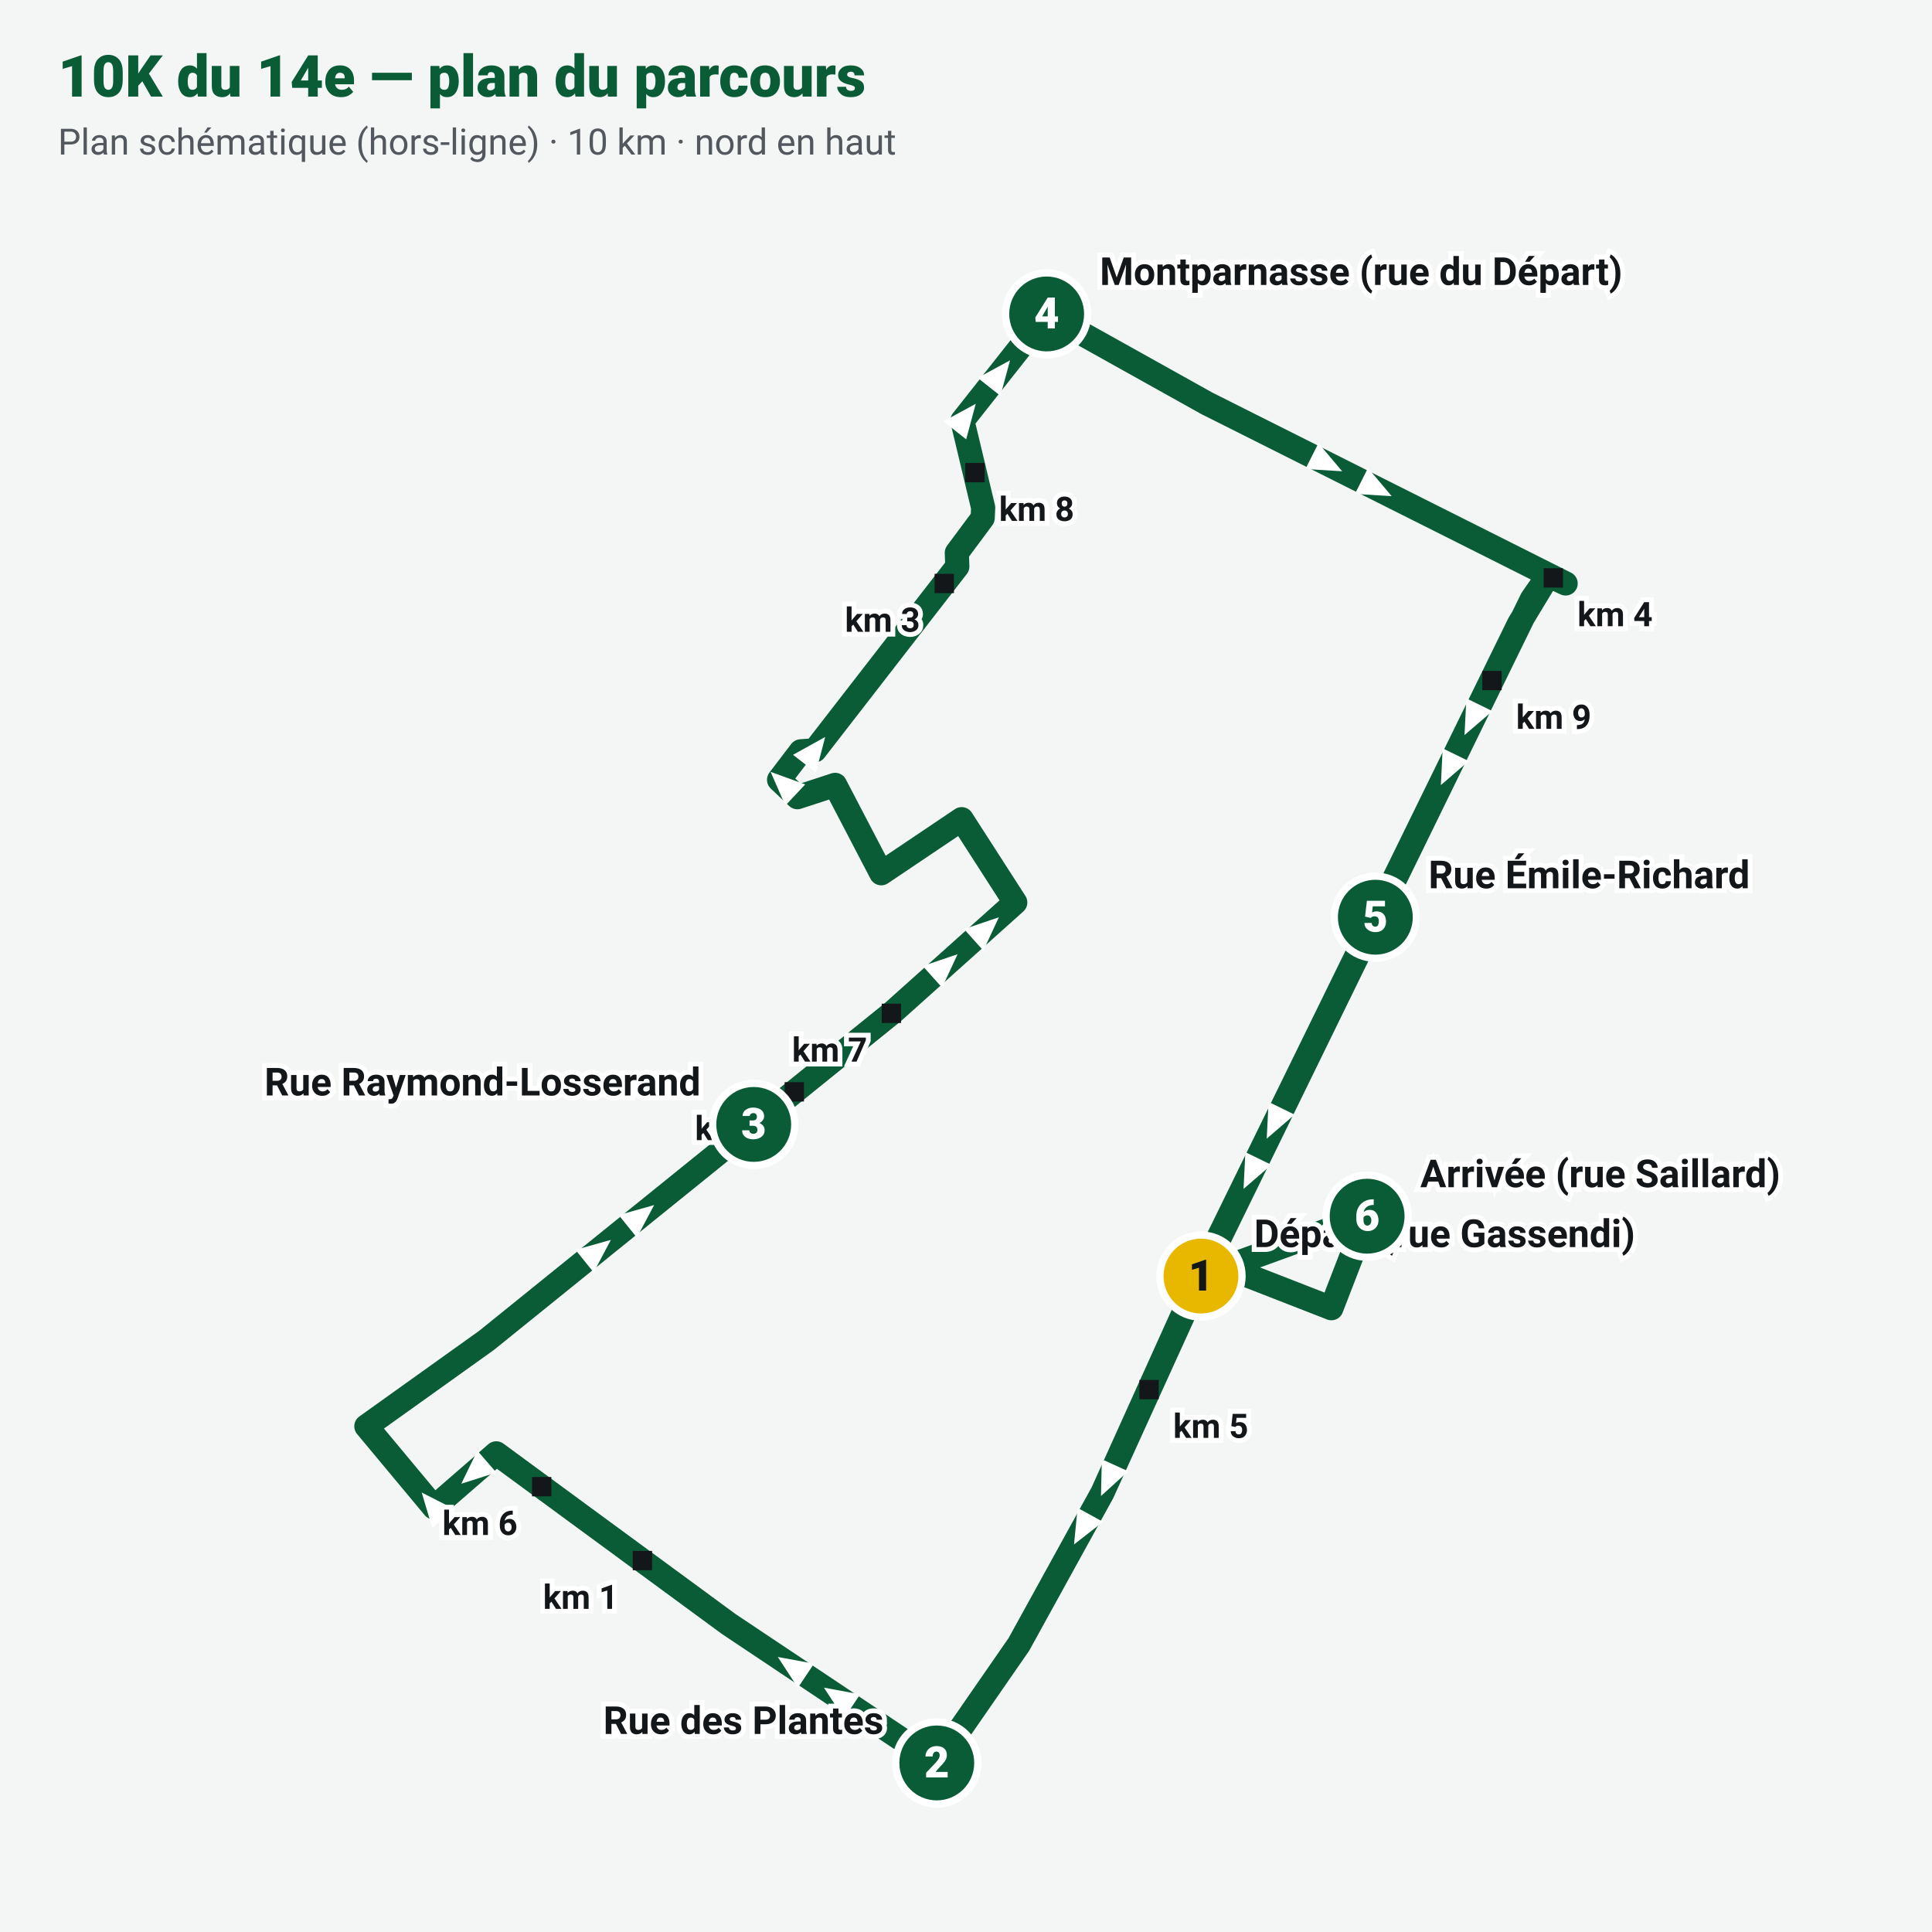
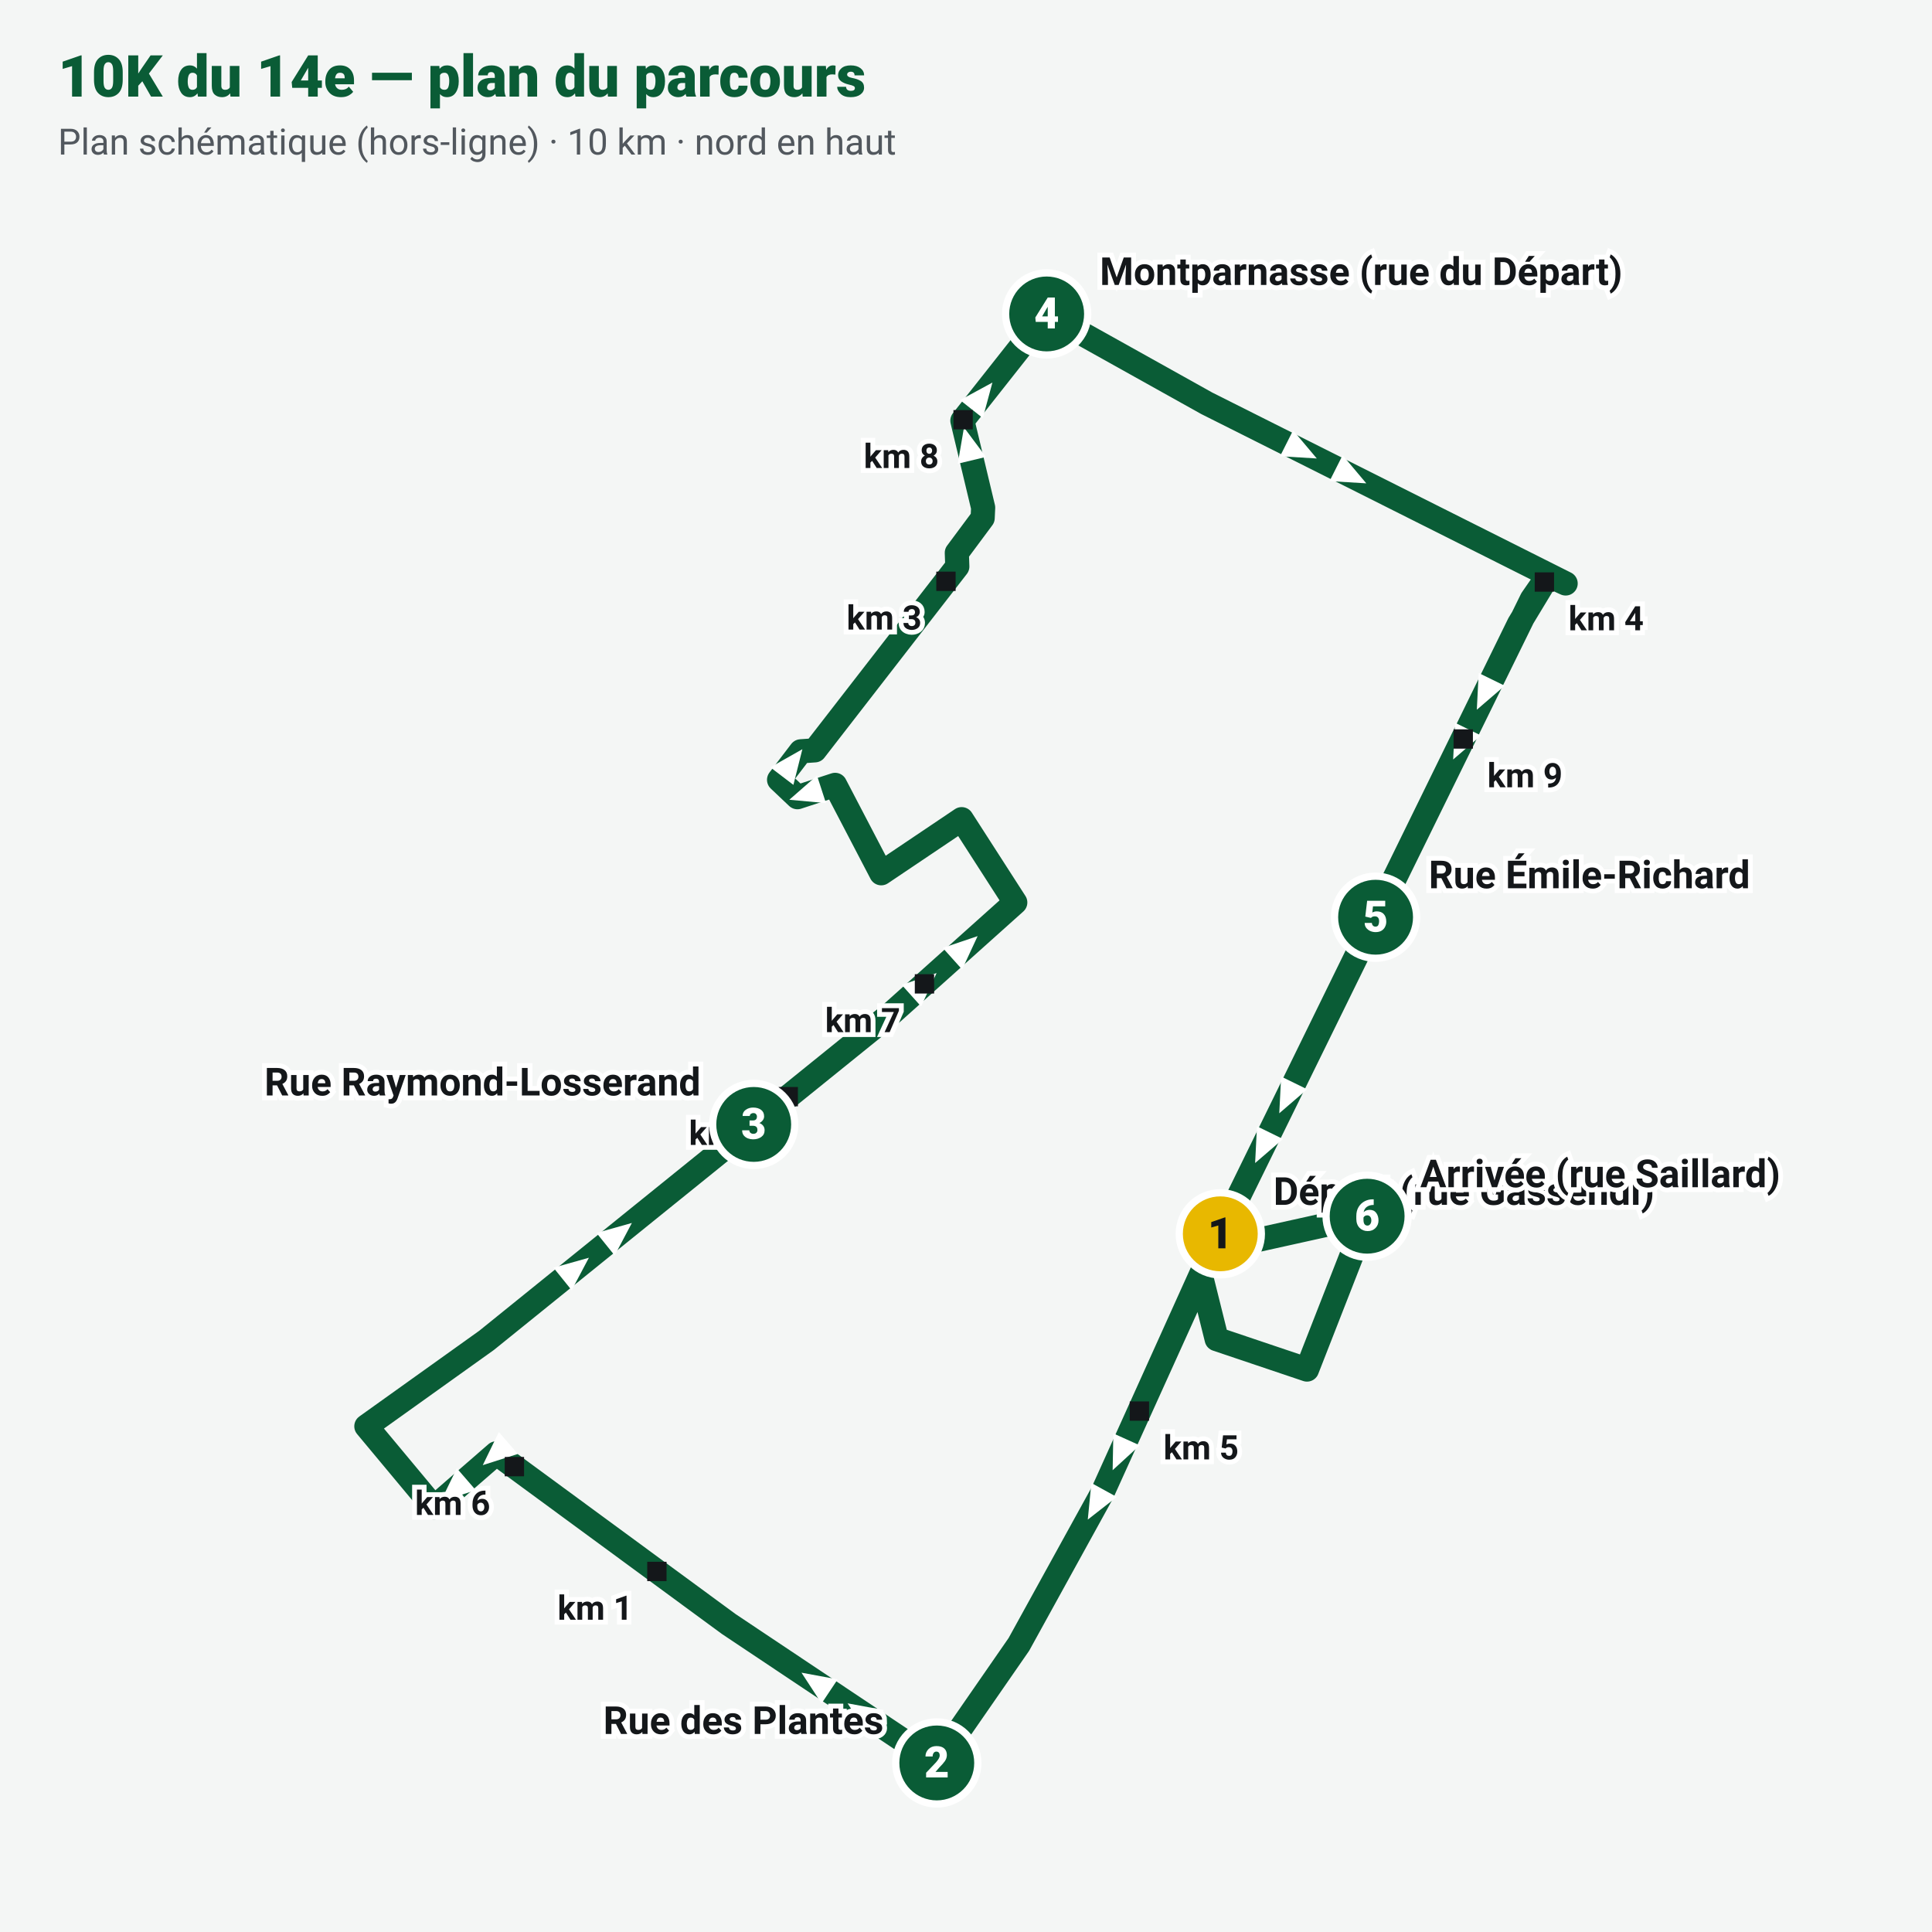
<svg xmlns="http://www.w3.org/2000/svg" viewBox="0 0 800 800" font-family="system-ui, Segoe UI, Roboto, Arial, sans-serif">
  <rect width="800" height="800" fill="#f4f6f5" />
  <text x="24" y="40" font-size="24" font-weight="800" fill="#0a5c36">10K du 14e — plan du parcours</text>
  <text x="24" y="64" font-size="15" fill="#52585e">Plan schématique (hors-ligne) · 10 km · nord en haut</text>
-   <path d="M497.3,528.4 L456.5,618.1 L421.9,680.9 L387.9,730.0 L301.8,672.5 L205.5,601.8 L179.7,624.2 L151.7,590.6 L201.5,555.0 L369.6,419.2 L420.4,373.7 L398.2,339.2 L364.9,361.6 L345.8,325.0 L330.2,330.1 L322.6,322.9 L331.6,311.1 L337.4,310.7 L396.4,234.6 L396.2,228.9 L406.9,214.5 L407.1,210.2 L398.5,174.2 L433.4,130.0 L499.7,167.0 L648.3,241.6 L641.1,238.3 L629.0,258.3 L500.0,521.7 L456.5,618.1 L421.9,680.9 L387.9,730.0 L301.8,672.5 L205.5,601.8 L179.7,624.2 L151.7,590.6 L201.5,555.0 L369.6,419.2 L420.4,373.7 L398.2,339.2 L364.9,361.6 L345.8,325.0 L330.2,330.1 L322.6,322.9 L331.6,311.1 L337.4,310.7 L396.4,234.6 L396.2,228.9 L406.9,214.5 L407.1,210.2 L398.5,174.2 L433.4,130.0 L499.7,167.0 L648.3,241.6 L641.1,238.3 L634.3,248.1 L497.3,528.4 L500.0,521.7 L551.3,541.7 L566.1,503.4 L497.3,528.4" fill="none" stroke="#0a5c36" stroke-width="10" stroke-linejoin="round" stroke-linecap="round" />
-   <path d="M-7,-6 L7,0 L-7,6 Z" transform="translate(458.8,613.1) rotate(114.5)" fill="#fff" />
-   <path d="M-7,-6 L7,0 L-7,6 Z" transform="translate(347.0,702.7) rotate(213.7)" fill="#fff" />
-   <path d="M-7,-6 L7,0 L-7,6 Z" transform="translate(196.3,609.8) rotate(139.1)" fill="#fff" />
-   <path d="M-7,-6 L7,0 L-7,6 Z" transform="translate(247.5,517.8) rotate(-38.9)" fill="#fff" />
-   <path d="M-7,-6 L7,0 L-7,6 Z" transform="translate(391.3,399.8) rotate(-41.9)" fill="#fff" />
-   <path d="M-7,-6 L7,0 L-7,6 Z" transform="translate(324.2,324.4) rotate(223.2)" fill="#fff" />
-   <path d="M-7,-6 L7,0 L-7,6 Z" transform="translate(399.7,172.7) rotate(-51.7)" fill="#fff" />
-   <path d="M-7,-6 L7,0 L-7,6 Z" transform="translate(549.5,192.0) rotate(26.7)" fill="#fff" />
-   <path d="M-7,-6 L7,0 L-7,6 Z" transform="translate(609.5,298.1) rotate(116.1)" fill="#fff" />
-   <path d="M-7,-6 L7,0 L-7,6 Z" transform="translate(527.6,465.2) rotate(116.1)" fill="#fff" />
-   <path d="M-7,-6 L7,0 L-7,6 Z" transform="translate(448.1,633.4) rotate(118.8)" fill="#fff" />
-   <path d="M-7,-6 L7,0 L-7,6 Z" transform="translate(327.9,690.0) rotate(213.7)" fill="#fff" />
-   <path d="M-7,-6 L7,0 L-7,6 Z" transform="translate(179.1,623.4) rotate(230.2)" fill="#fff" />
-   <path d="M-7,-6 L7,0 L-7,6 Z" transform="translate(265.4,503.4) rotate(-38.9)" fill="#fff" />
-   <path d="M-7,-6 L7,0 L-7,6 Z" transform="translate(408.4,384.5) rotate(-41.9)" fill="#fff" />
-   <path d="M-7,-6 L7,0 L-7,6 Z" transform="translate(337.4,310.7) rotate(-52.2)" fill="#fff" />
-   <path d="M-7,-6 L7,0 L-7,6 Z" transform="translate(413.9,154.7) rotate(-51.7)" fill="#fff" />
-   <path d="M-7,-6 L7,0 L-7,6 Z" transform="translate(570.0,202.3) rotate(26.7)" fill="#fff" />
-   <path d="M-7,-6 L7,0 L-7,6 Z" transform="translate(599.7,318.8) rotate(116.0)" fill="#fff" />
-   <path d="M-7,-6 L7,0 L-7,6 Z" transform="translate(518.0,486.0) rotate(116.0)" fill="#fff" />
-   <g transform="translate(266.0,646.2)">
+   <path d="M502.0,517.6 L456.5,618.1 L421.9,680.9 L387.9,730.0 L301.8,672.5 L205.5,601.8 L179.7,624.2 L151.7,590.6 L201.5,555.0 L369.6,419.2 L420.4,373.7 L398.2,339.2 L364.9,361.6 L345.8,325.0 L330.2,330.1 L322.6,322.9 L331.6,311.1 L337.4,310.7 L396.4,234.6 L396.2,228.9 L406.9,214.5 L407.1,210.2 L398.5,174.2 L433.4,130.0 L499.7,167.0 L648.3,241.6 L641.1,238.3 L629.0,258.3 L500.0,521.7 L456.5,618.1 L421.9,680.9 L387.9,730.0 L301.8,672.5 L205.5,601.8 L179.7,624.2 L151.7,590.6 L201.5,555.0 L369.6,419.2 L420.4,373.7 L398.2,339.2 L364.9,361.6 L345.8,325.0 L330.2,330.1 L322.6,322.9 L331.6,311.1 L337.4,310.7 L396.4,234.6 L396.2,228.9 L406.9,214.5 L407.1,210.2 L398.5,174.2 L433.4,130.0 L499.7,167.0 L648.3,241.6 L641.1,238.3 L634.3,248.1 L500.0,521.7 L497.3,528.4 L503.8,554.5 L541.2,567.1 L566.1,503.4 L502.0,517.6" fill="none" stroke="#0a5c36" stroke-width="10" stroke-linejoin="round" stroke-linecap="round" />
+   <path d="M-7,-6 L7,0 L-7,6 Z" transform="translate(463.6,602.4) rotate(114.3)" fill="#fff" />
+   <path d="M-7,-6 L7,0 L-7,6 Z" transform="translate(356.8,709.2) rotate(213.7)" fill="#fff" />
+   <path d="M-7,-6 L7,0 L-7,6 Z" transform="translate(205.2,602.1) rotate(139.1)" fill="#fff" />
+   <path d="M-7,-6 L7,0 L-7,6 Z" transform="translate(238.4,525.2) rotate(-38.9)" fill="#fff" />
+   <path d="M-7,-6 L7,0 L-7,6 Z" transform="translate(382.6,407.6) rotate(-41.9)" fill="#fff" />
+   <path d="M-7,-6 L7,0 L-7,6 Z" transform="translate(333.5,329.0) rotate(162.0)" fill="#fff" />
+   <path d="M-7,-6 L7,0 L-7,6 Z" transform="translate(400.8,183.8) rotate(256.5)" fill="#fff" />
+   <path d="M-7,-6 L7,0 L-7,6 Z" transform="translate(539.0,186.7) rotate(26.7)" fill="#fff" />
+   <path d="M-7,-6 L7,0 L-7,6 Z" transform="translate(614.6,287.6) rotate(116.1)" fill="#fff" />
+   <path d="M-7,-6 L7,0 L-7,6 Z" transform="translate(532.8,454.7) rotate(116.1)" fill="#fff" />
+   <path d="M-7,-6 L7,0 L-7,6 Z" transform="translate(453.8,623.1) rotate(118.8)" fill="#fff" />
+   <path d="M-7,-6 L7,0 L-7,6 Z" transform="translate(337.7,696.5) rotate(213.7)" fill="#fff" />
+   <path d="M-7,-6 L7,0 L-7,6 Z" transform="translate(187.8,617.1) rotate(139.1)" fill="#fff" />
+   <path d="M-7,-6 L7,0 L-7,6 Z" transform="translate(256.2,510.8) rotate(-38.9)" fill="#fff" />
+   <path d="M-7,-6 L7,0 L-7,6 Z" transform="translate(399.6,392.3) rotate(-41.9)" fill="#fff" />
+   <path d="M-7,-6 L7,0 L-7,6 Z" transform="translate(328.0,315.8) rotate(-52.7)" fill="#fff" />
+   <path d="M-7,-6 L7,0 L-7,6 Z" transform="translate(406.6,163.9) rotate(-51.7)" fill="#fff" />
+   <path d="M-7,-6 L7,0 L-7,6 Z" transform="translate(559.5,197.0) rotate(26.7)" fill="#fff" />
+   <path d="M-7,-6 L7,0 L-7,6 Z" transform="translate(604.8,308.2) rotate(116.1)" fill="#fff" />
+   <path d="M-7,-6 L7,0 L-7,6 Z" transform="translate(522.8,475.3) rotate(116.1)" fill="#fff" />
+   <path d="M-7,-6 L7,0 L-7,6 Z" transform="translate(563.4,510.5) rotate(-68.6)" fill="#fff" />
+   <g transform="translate(272.0,650.7)">
    <rect x="-4" y="-4" width="8" height="8" fill="#14171a" />
    <text x="-10" y="20" text-anchor="end" font-size="14" font-weight="700" fill="#14171a" stroke="#fff" stroke-width="4" paint-order="stroke">km 1</text>
  </g>
-   <g transform="translate(328.9,452.1)">
+   <g transform="translate(326.4,454.1)">
    <rect x="-4" y="-4" width="8" height="8" fill="#14171a" />
    <text x="-10" y="20" text-anchor="end" font-size="14" font-weight="700" fill="#14171a" stroke="#fff" stroke-width="4" paint-order="stroke">km 2</text>
  </g>
-   <g transform="translate(391.0,241.6)">
+   <g transform="translate(391.7,240.7)">
    <rect x="-4" y="-4" width="8" height="8" fill="#14171a" />
    <text x="-10" y="20" text-anchor="end" font-size="14" font-weight="700" fill="#14171a" stroke="#fff" stroke-width="4" paint-order="stroke">km 3</text>
  </g>
-   <g transform="translate(643.2,239.3)">
+   <g transform="translate(639.5,241.0)">
    <rect x="-4" y="-4" width="8" height="8" fill="#14171a" />
    <text x="10" y="20" text-anchor="start" font-size="14" font-weight="700" fill="#14171a" stroke="#fff" stroke-width="4" paint-order="stroke">km 4</text>
  </g>
-   <g transform="translate(475.8,575.4)">
+   <g transform="translate(471.8,584.3)">
    <rect x="-4" y="-4" width="8" height="8" fill="#14171a" />
    <text x="10" y="20" text-anchor="start" font-size="14" font-weight="700" fill="#14171a" stroke="#fff" stroke-width="4" paint-order="stroke">km 5</text>
  </g>
-   <g transform="translate(224.3,615.6)">
+   <g transform="translate(213.0,607.3)">
    <rect x="-4" y="-4" width="8" height="8" fill="#14171a" />
    <text x="-10" y="20" text-anchor="end" font-size="14" font-weight="700" fill="#14171a" stroke="#fff" stroke-width="4" paint-order="stroke">km 6</text>
  </g>
-   <g transform="translate(369.1,419.6)">
+   <g transform="translate(382.8,407.4)">
    <rect x="-4" y="-4" width="8" height="8" fill="#14171a" />
    <text x="-10" y="20" text-anchor="end" font-size="14" font-weight="700" fill="#14171a" stroke="#fff" stroke-width="4" paint-order="stroke">km 7</text>
  </g>
-   <g transform="translate(403.7,195.7)">
+   <g transform="translate(398.8,173.8)">
    <rect x="-4" y="-4" width="8" height="8" fill="#14171a" />
-     <text x="10" y="20" text-anchor="start" font-size="14" font-weight="700" fill="#14171a" stroke="#fff" stroke-width="4" paint-order="stroke">km 8</text>
+     <text x="-10" y="20" text-anchor="end" font-size="14" font-weight="700" fill="#14171a" stroke="#fff" stroke-width="4" paint-order="stroke">km 8</text>
  </g>
-   <g transform="translate(617.8,281.8)">
+   <g transform="translate(605.9,306.0)">
    <rect x="-4" y="-4" width="8" height="8" fill="#14171a" />
    <text x="10" y="20" text-anchor="start" font-size="14" font-weight="700" fill="#14171a" stroke="#fff" stroke-width="4" paint-order="stroke">km 9</text>
  </g>
-   <g transform="translate(497.3,528.4)">
+   <g transform="translate(505.3,510.9)">
    <circle r="17" fill="#e8b800" stroke="#fff" stroke-width="3" />
    <text y="6" text-anchor="middle" font-size="18" font-weight="800" fill="#14171a">1</text>
    <text x="22" y="-12" text-anchor="start" font-size="16" font-weight="700" fill="#14171a" stroke="#fff" stroke-width="4" paint-order="stroke">Départ (rue Gassendi)</text>
  </g>
  <g transform="translate(387.9,730.0)">
    <circle r="17" fill="#0a5c36" stroke="#fff" stroke-width="3" />
    <text y="6" text-anchor="middle" font-size="18" font-weight="800" fill="#fff">2</text>
    <text x="-22" y="-12" text-anchor="end" font-size="16" font-weight="700" fill="#14171a" stroke="#fff" stroke-width="4" paint-order="stroke">Rue des Plantes</text>
  </g>
  <g transform="translate(312.1,465.6)">
    <circle r="17" fill="#0a5c36" stroke="#fff" stroke-width="3" />
    <text y="6" text-anchor="middle" font-size="18" font-weight="800" fill="#fff">3</text>
    <text x="-22" y="-12" text-anchor="end" font-size="16" font-weight="700" fill="#14171a" stroke="#fff" stroke-width="4" paint-order="stroke">Rue Raymond-Losserand</text>
  </g>
  <g transform="translate(433.4,130.0)">
    <circle r="17" fill="#0a5c36" stroke="#fff" stroke-width="3" />
    <text y="6" text-anchor="middle" font-size="18" font-weight="800" fill="#fff">4</text>
    <text x="22" y="-12" text-anchor="start" font-size="16" font-weight="700" fill="#14171a" stroke="#fff" stroke-width="4" paint-order="stroke">Montparnasse (rue du Départ)</text>
  </g>
-   <g transform="translate(569.5,379.8)">
+   <g transform="translate(569.6,379.8)">
    <circle r="17" fill="#0a5c36" stroke="#fff" stroke-width="3" />
    <text y="6" text-anchor="middle" font-size="18" font-weight="800" fill="#fff">5</text>
    <text x="22" y="-12" text-anchor="start" font-size="16" font-weight="700" fill="#14171a" stroke="#fff" stroke-width="4" paint-order="stroke">Rue Émile-Richard</text>
  </g>
  <g transform="translate(566.1,503.6)">
    <circle r="17" fill="#0a5c36" stroke="#fff" stroke-width="3" />
    <text y="6" text-anchor="middle" font-size="18" font-weight="800" fill="#fff">6</text>
    <text x="22" y="-12" text-anchor="start" font-size="16" font-weight="700" fill="#14171a" stroke="#fff" stroke-width="4" paint-order="stroke">Arrivée (rue Saillard)</text>
  </g>
</svg>
